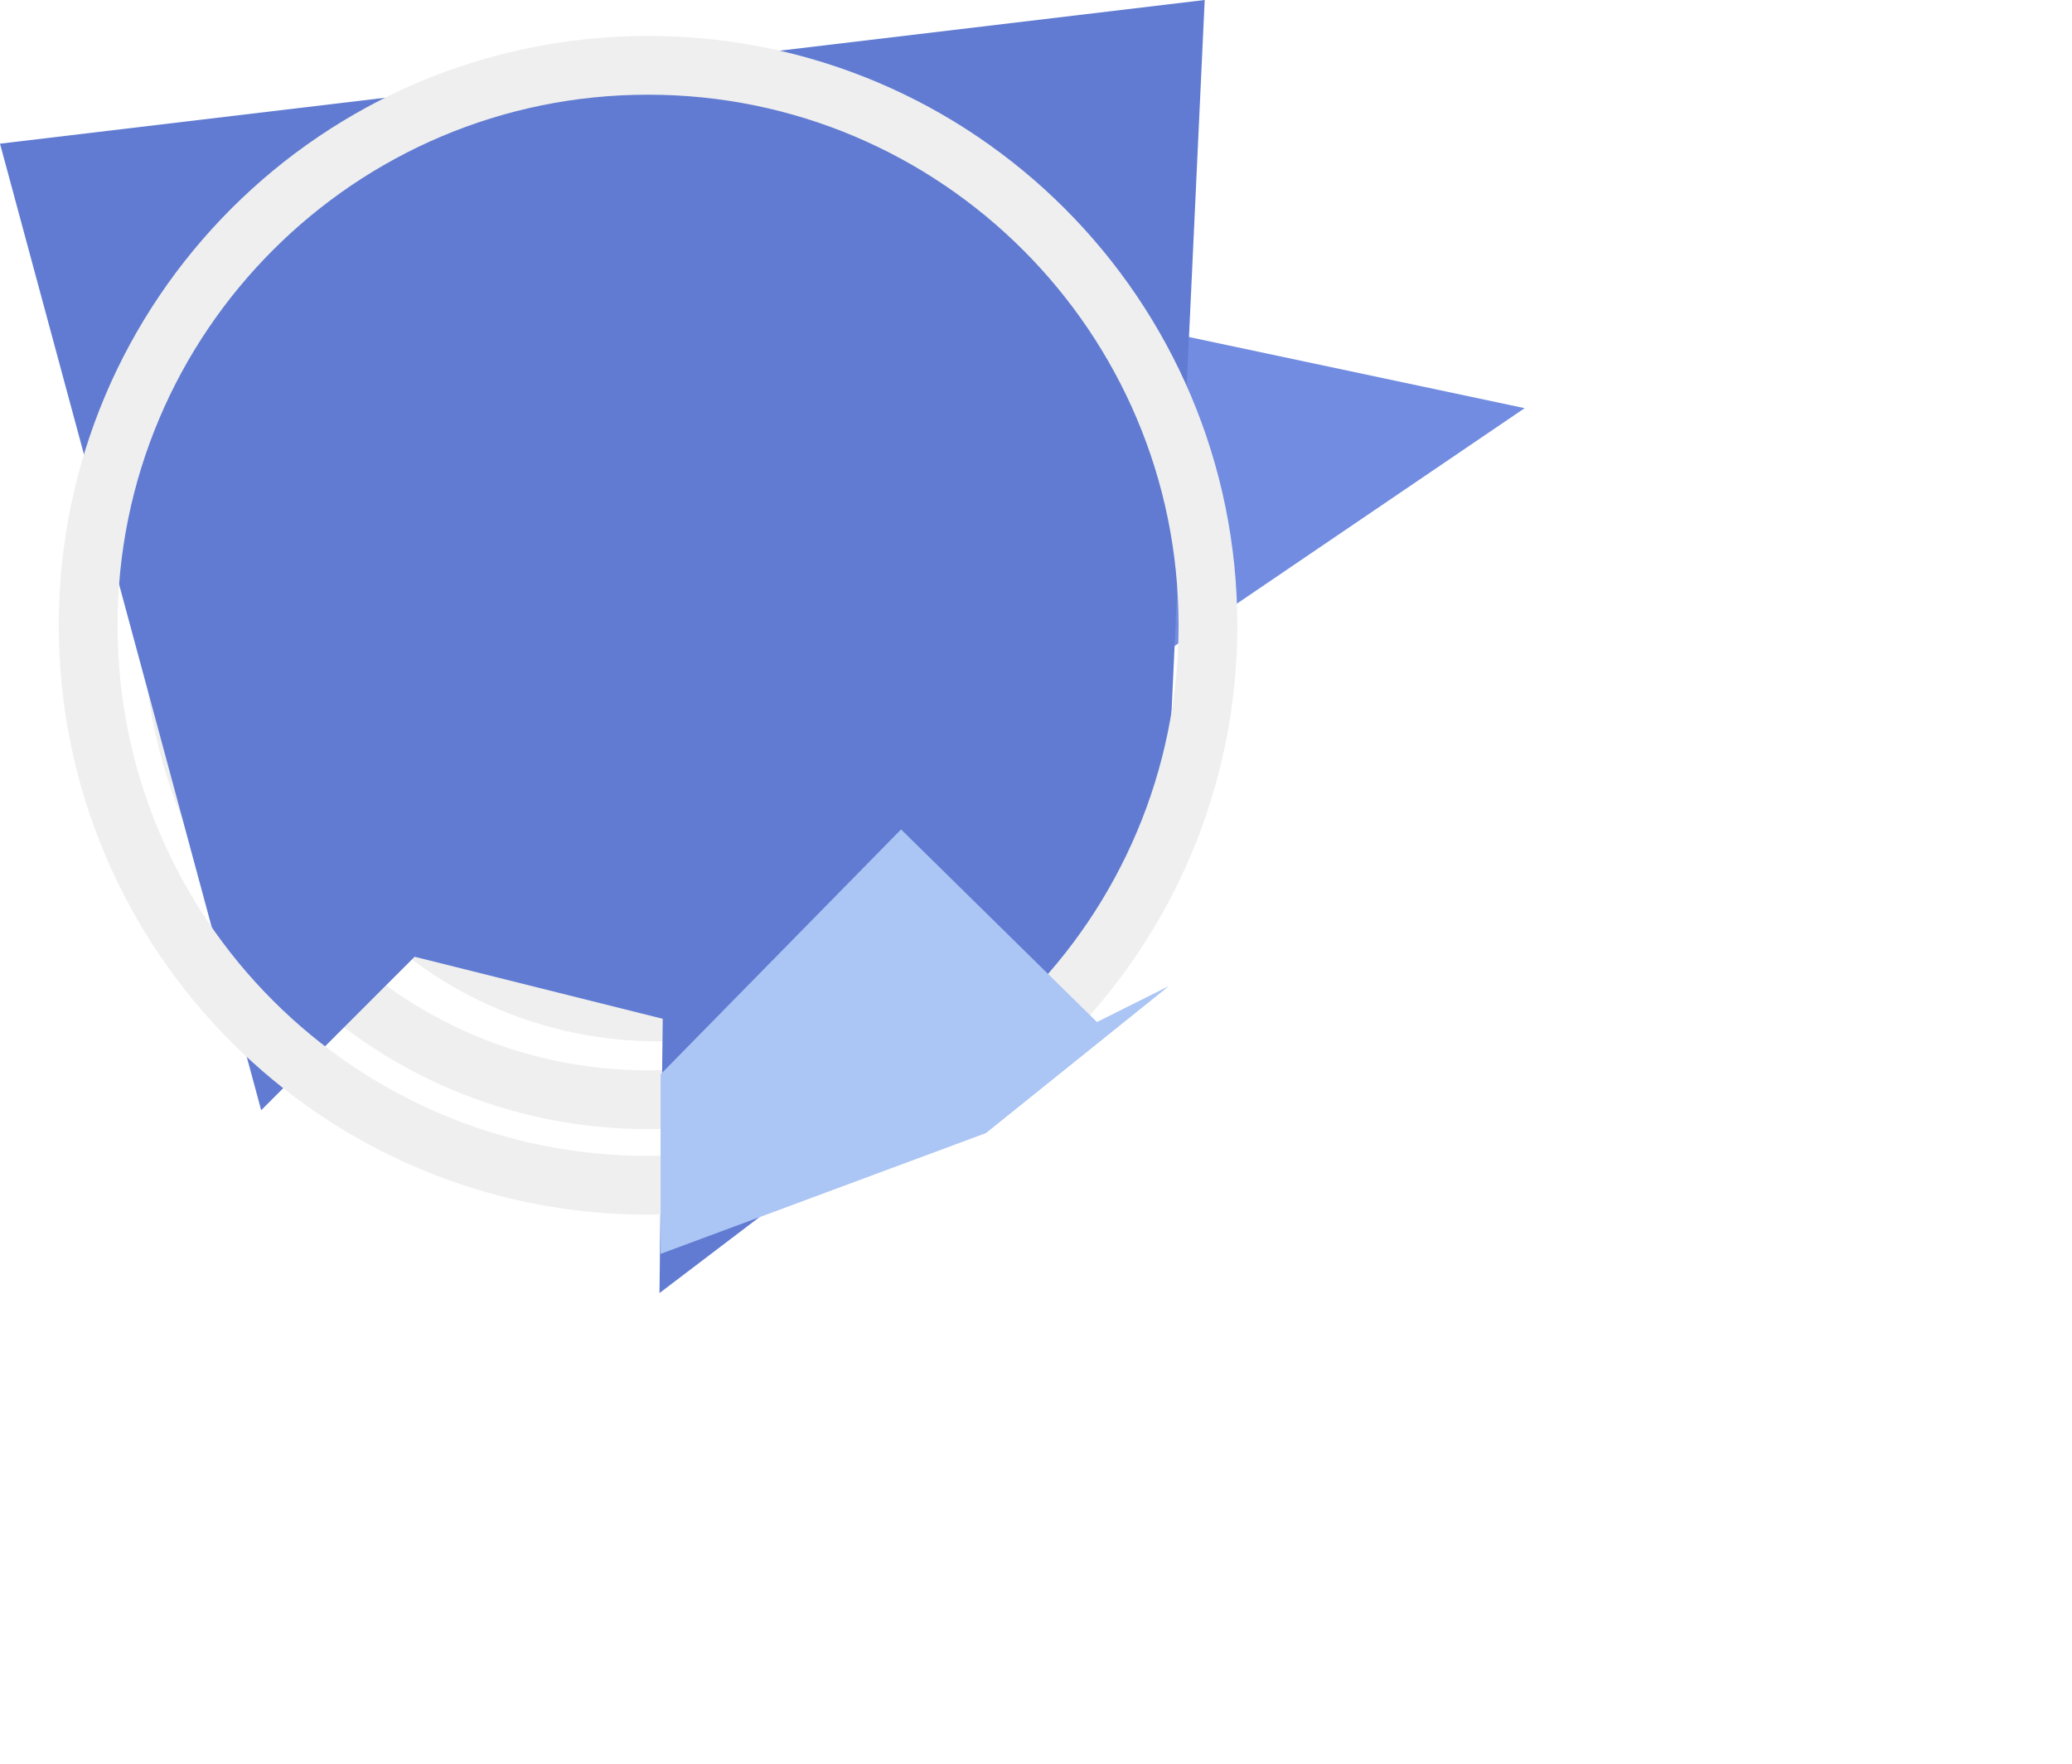
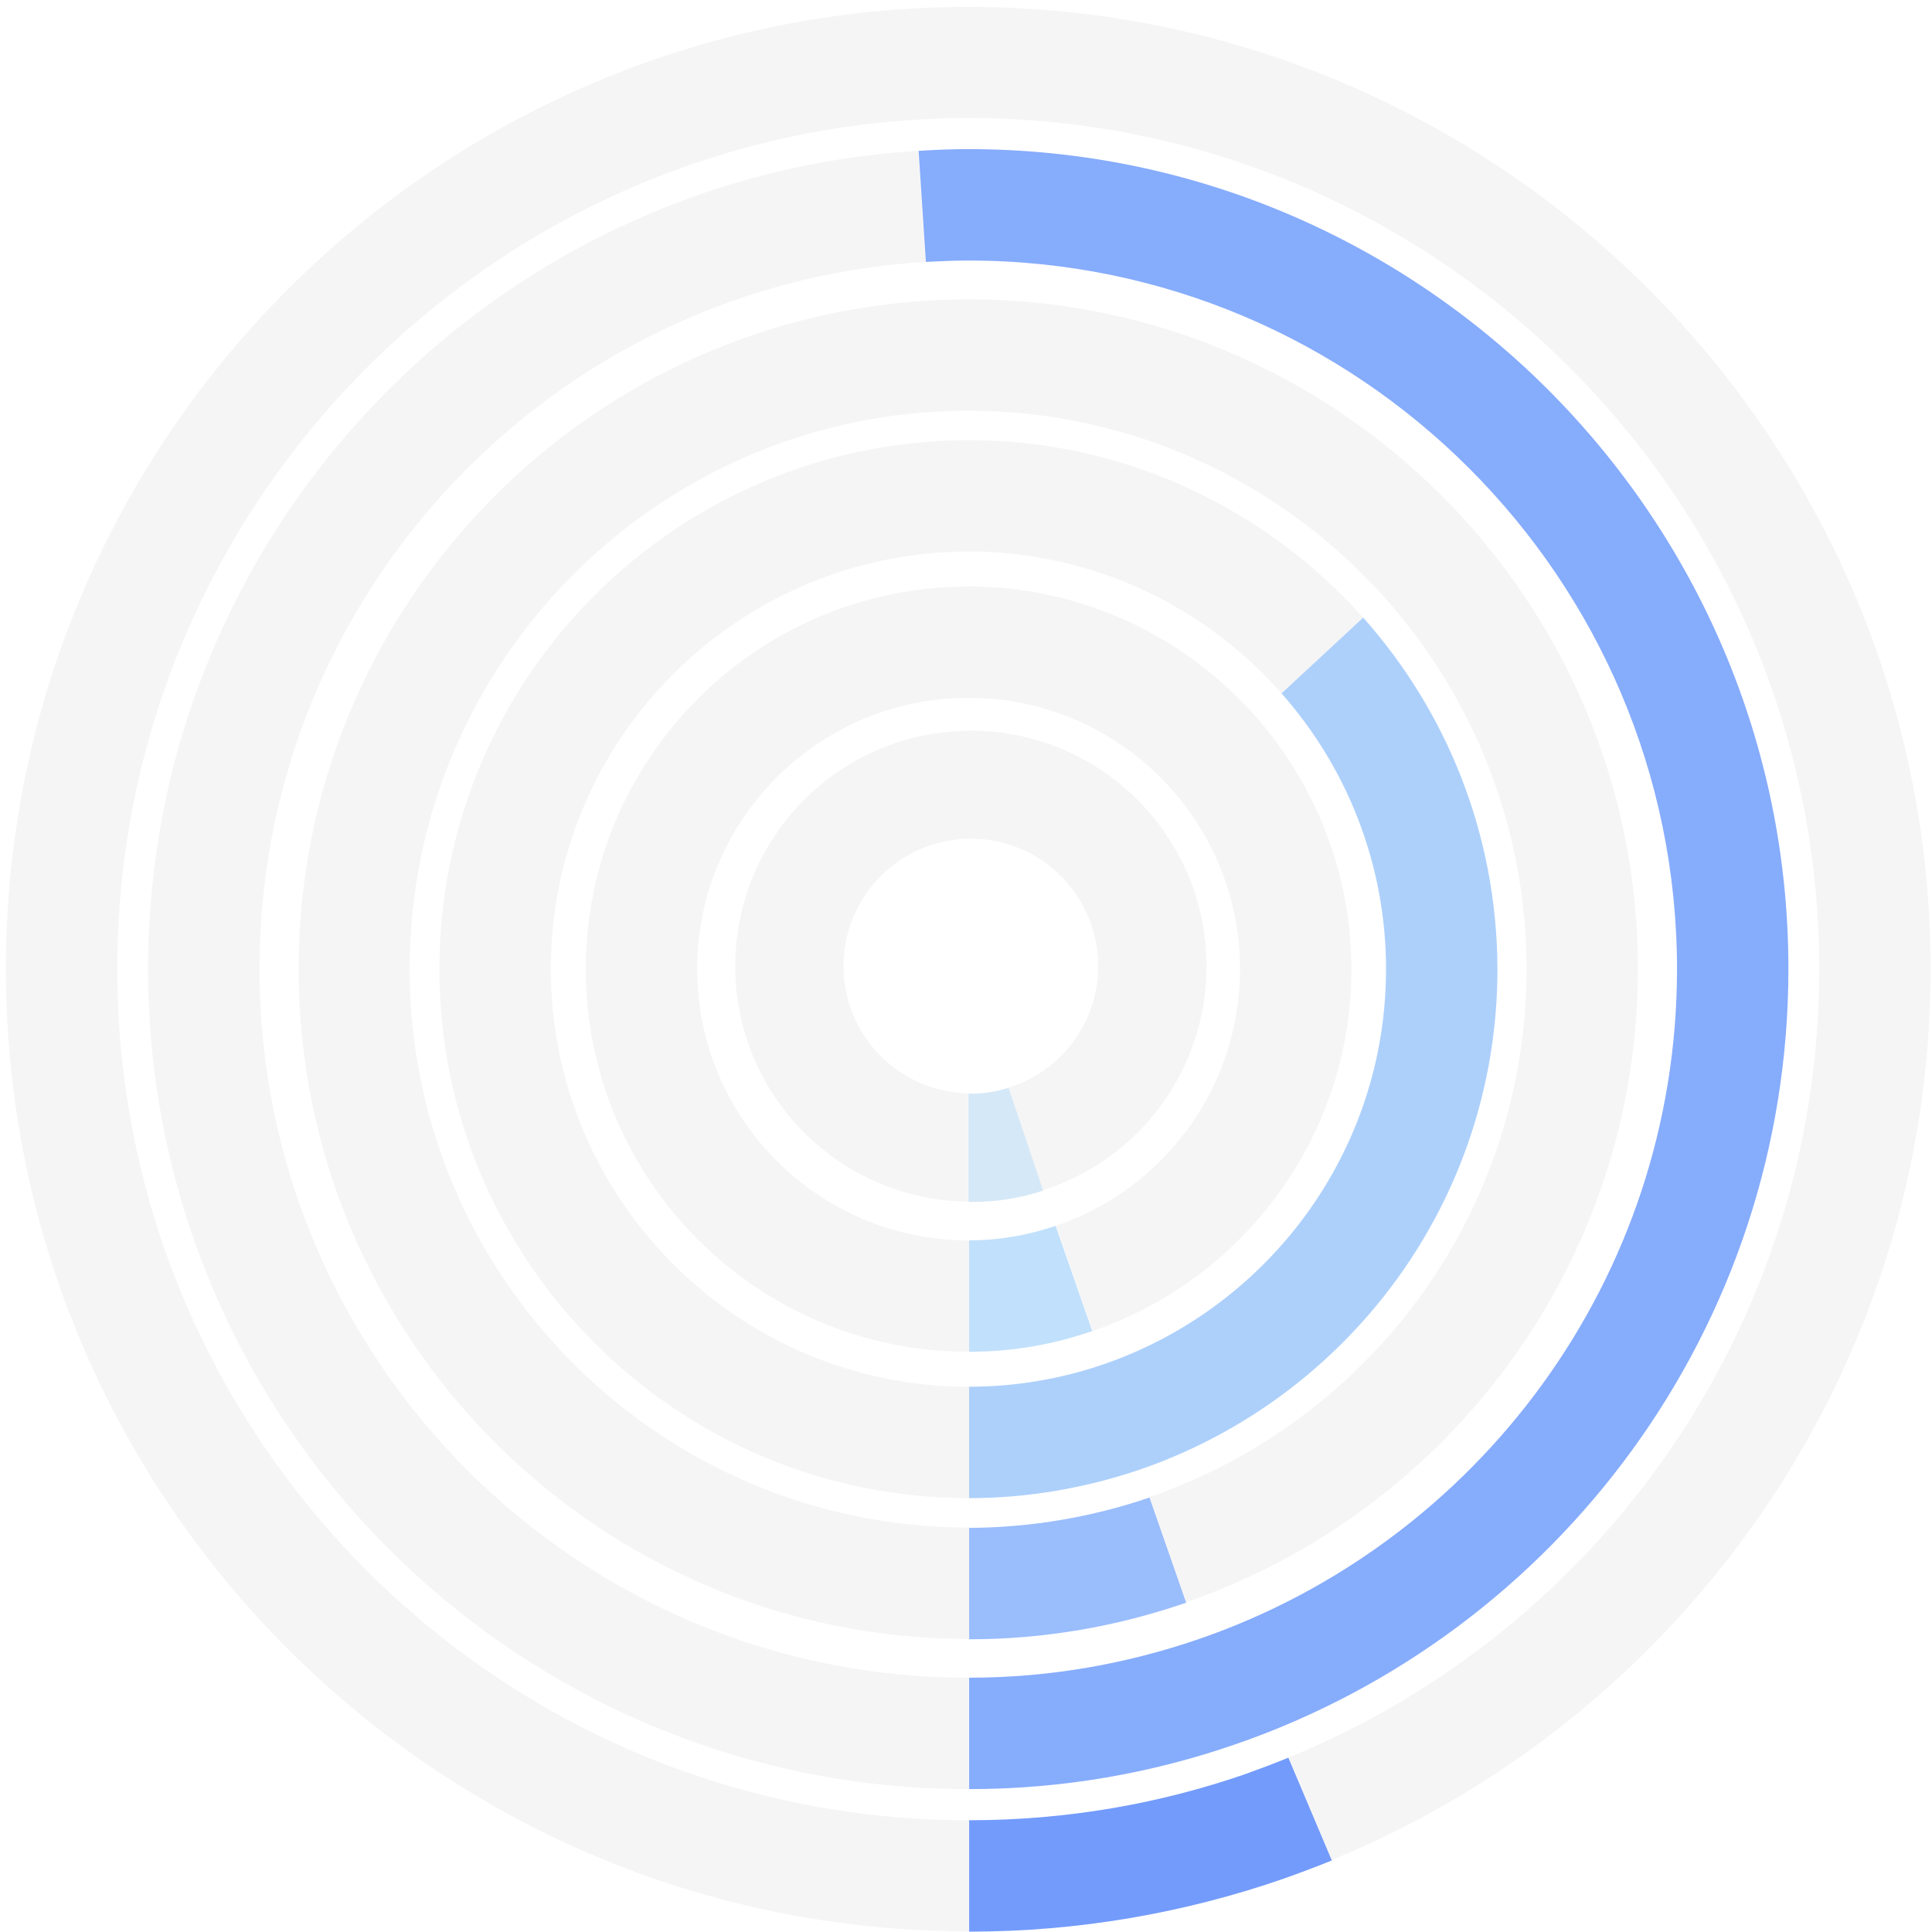
- <svg xmlns="http://www.w3.org/2000/svg" width="6.611in" height="5.625in">
-   <path fill-rule="evenodd" stroke="rgb(239, 239, 239)" stroke-width="18px" stroke-linecap="butt" stroke-linejoin="miter" fill="none" d="M201.469,153.562 C223.336,153.562 241.062,171.296 241.062,193.172 C241.062,215.048 223.336,232.781 201.469,232.781 C179.602,232.781 161.875,215.048 161.875,193.172 C161.875,171.296 179.602,153.562 201.469,153.562 Z" />
-   <path fill-rule="evenodd" fill="rgb(181, 206, 253)" d="M256.000,274.000 L202.000,203.000 L202.431,196.318 L202.752,265.529 L289.198,259.741 L256.000,274.000 Z" />
-   <path fill-rule="evenodd" stroke="rgb(239, 239, 239)" stroke-width="18px" stroke-linecap="butt" stroke-linejoin="miter" fill="none" d="M200.953,127.156 C237.102,127.156 266.406,156.482 266.406,192.656 C266.406,228.831 237.102,258.156 200.953,258.156 C164.804,258.156 135.500,228.831 135.500,192.656 C135.500,156.482 164.804,127.156 200.953,127.156 Z" />
-   <path fill-rule="evenodd" fill="rgb(181, 206, 253)" d="M283.551,274.318 L208.000,202.000 L202.431,196.318 L202.752,265.529 L266.198,281.741 L283.551,274.318 Z" />
-   <path fill-rule="evenodd" stroke="rgb(239, 239, 239)" stroke-width="18px" stroke-linecap="butt" stroke-linejoin="miter" fill="none" d="M200.937,101.812 C251.075,101.812 291.719,142.478 291.719,192.641 C291.719,242.804 251.075,283.469 200.937,283.469 C150.800,283.469 110.156,242.804 110.156,192.641 C110.156,142.478 150.800,101.812 200.937,101.812 Z" />
-   <path fill-rule="evenodd" fill="rgb(114, 140, 225)" d="M165.000,61.000 L202.000,189.000 L202.431,196.318 L202.000,305.000 L467.000,125.000 L165.000,61.000 Z" />
-   <path fill-rule="evenodd" stroke="rgb(239, 239, 239)" stroke-width="18px" stroke-linecap="butt" stroke-linejoin="miter" fill="none" d="M201.469,76.437 C265.896,76.437 318.125,128.701 318.125,193.172 C318.125,257.642 265.896,309.906 201.469,309.906 C137.041,309.906 84.812,257.642 84.812,193.172 C84.812,128.701 137.041,76.437 201.469,76.437 Z" />
-   <path fill-rule="evenodd" fill="rgb(163, 185, 255)" d="M311.000,298.000 L233.000,227.000 L202.000,224.000 L202.000,310.000 L268.000,345.000 L356.000,279.000 L311.000,298.000 Z" />
-   <path fill-rule="evenodd" stroke="rgb(239, 239, 239)" stroke-width="18px" stroke-linecap="butt" stroke-linejoin="miter" fill="none" d="M198.375,46.000 C278.663,46.000 343.750,111.094 343.750,191.391 C343.750,271.688 278.663,336.781 198.375,336.781 C118.087,336.781 53.000,271.688 53.000,191.391 C53.000,111.094 118.087,46.000 198.375,46.000 Z" />
-   <path fill-rule="evenodd" fill="rgb(96, 123, 209)" d="M369.000,-0.000 L-0.000,44.000 L80.000,340.000 L127.000,293.000 L203.000,312.000 L202.000,396.000 L356.000,279.000 L369.000,-0.000 Z" />
-   <path fill-rule="evenodd" stroke="rgb(239, 239, 239)" stroke-width="18px" stroke-linecap="butt" stroke-linejoin="miter" fill="none" d="M198.500,20.000 C293.217,20.000 370.000,96.783 370.000,191.500 C370.000,286.217 293.217,363.000 198.500,363.000 C103.783,363.000 27.000,286.217 27.000,191.500 C27.000,96.783 103.783,20.000 198.500,20.000 Z" />
-   <path fill-rule="evenodd" fill="rgb(171, 197, 245)" d="M202.344,329.000 L202.344,384.000 L302.000,347.000 L358.000,302.000 L336.000,313.000 L276.000,254.000 L202.344,329.000 Z" />
+ <svg xmlns="http://www.w3.org/2000/svg" version="1.1" id="Layer_1" x="0px" y="0px" viewBox="0 0 558.4 558.4" style="enable-background:new 0 0 558.4 558.4;" xml:space="preserve">
+   <style type="text/css">
+ 	.st0{fill:#F5F5F5;}
+ 	.st1{fill:#C1E0FB;}
+ 	.st2{fill:#ADD0FB;}
+ 	.st3{fill:#9ABDFC;}
+ 	.st4{fill:#86ACFC;}
+ 	.st5{fill:#739BFC;}
+ 	.st6{fill:#D5E8F7;}
+ </style>
+   <g>
+     <path class="st0" d="M348.7,279.3c0-37.6-30.5-68.1-68.1-68.1s-68.1,30.5-68.1,68.1c0,37.3,30.1,67.6,67.3,68v-31.3   c-20-0.4-36-16.7-36-36.8c0-20.3,16.5-36.8,36.8-36.8c20.3,0,36.8,16.5,36.8,36.8c0,16.6-10.9,30.6-26,35.2l10,29.6   C328.8,335.4,348.7,309.7,348.7,279.3z" />
+     <path class="st1" d="M280.1,358.5v32.2c12.5,0,24.4-2.1,35.6-6l-10.6-30.4C297.2,357,288.8,358.5,280.1,358.5z" />
+     <path class="st0" d="M279.9,169.5c-2.1,0-4.1,0.1-6.2,0.2c-58.1,3.2-104.4,51.5-104.4,110.4c0,61,49.6,110.6,110.6,110.6   c0.1,0,0.1,0,0.2,0v-32.2c-0.1,0-0.1,0-0.2,0c-43.3,0-78.4-35.2-78.4-78.4c0-41.9,33-76.2,74.4-78.3c1.4-0.1,2.7-0.1,4.1-0.1   c43.2,0,78.4,35.2,78.4,78.4c0,34.4-22.3,63.7-53.2,74.2l10.6,30.4c43.5-14.9,74.8-56.2,74.8-104.6   C390.5,219.1,340.8,169.5,279.9,169.5z" />
+     <path class="st0" d="M279.9,127.2c-3,0-6,0.1-8.9,0.3C190.8,132.2,127,198.8,127,280.1c0,84.3,68.6,152.9,152.9,152.9   c0.1,0,0.1,0,0.2,0v-32.2c-0.1,0-0.1,0-0.2,0c-66.6,0-120.7-54.2-120.7-120.7c0-64.3,50.5-116.9,113.9-120.5   c2.3-0.1,4.5-0.2,6.8-0.2c36,0,68.4,15.9,90.5,41l23.6-21.9C365.9,147.1,325.2,127.2,279.9,127.2z" />
+     <path class="st2" d="M394,178.5l-23.6,21.9c18.8,21.3,30.2,49.2,30.2,79.7c0,52.9-34.2,97.9-81.6,114.2   c-12.2,4.2-25.3,6.5-38.9,6.5V433c17.3,0,33.9-3,49.5-8.3c60-20.7,103.2-77.6,103.2-144.6C432.7,241.1,418.1,205.6,394,178.5z" />
+     <path class="st3" d="M280.1,441.6v32.2c22,0,43.1-3.8,62.8-10.6l-10.6-30.4C315.9,438.4,298.4,441.5,280.1,441.6z" />
+     <path class="st0" d="M279.9,86.5c-3.9,0-7.8,0.2-11.6,0.4c-101.4,6-182,90.4-182,193.2c0,106.8,86.9,193.6,193.6,193.6   c0.1,0,0.1,0,0.2,0v-32.2c-0.1,0-0.1,0-0.2,0c-89,0-161.5-72.4-161.5-161.4c0-85.8,67.3-156.2,151.9-161.1c3.1-0.2,6.3-0.3,9.5-0.3   c47.8,0,90.8,20.9,120.4,54c25.5,28.6,41,66.2,41,107.4c0,70.7-45.6,130.8-109,152.6l10.6,30.4c75.9-26.2,130.6-98.3,130.6-183   C473.5,173.4,386.6,86.5,279.9,86.5z" />
+     <path class="st0" d="M42.8,280.1c0,130.7,106.3,237,237,237c0.1,0,0.1,0,0.2,0v-32.2c-0.1,0-0.1,0-0.2,0   C166.9,485,75,393.1,75,280.1c0-108.8,85.3-198,192.5-204.4l-2.1-32.1C141.4,51.1,42.8,154.3,42.8,280.1z" />
+     <path class="st4" d="M279.9,43.1c-4.9,0-9.7,0.2-14.4,0.5l2.1,32.1c4.1-0.2,8.2-0.4,12.3-0.4c112.9,0,204.8,91.9,204.8,204.8   c0,89.6-57.8,165.9-138.1,193.6c-20.9,7.2-43.2,11.2-66.5,11.2v32.2c27,0,52.9-4.6,77.1-13c92.9-32.1,159.7-120.4,159.7-224.1   C516.9,149.4,410.5,43.1,279.9,43.1z" />
+     <path class="st5" d="M372.4,508c-4.1,1.7-8.2,3.2-12.3,4.7c-25.1,8.7-52,13.4-80,13.4v32.2c31.7,0,62.2-5.4,90.6-15.2   c4.8-1.7,9.6-3.5,14.3-5.4L372.4,508z" />
+     <path class="st0" d="M279.9,526.1c-135.6,0-246-110.3-246-246c0-130.6,102.3-237.7,230.9-245.5l0-0.3l0,0.3c5-0.3,10-0.5,15-0.5   c135.6,0,246,110.3,246,246c0,102.9-63.5,191.2-153.4,227.9l12.5,29.6C486.3,496.1,558,396.3,558,280.1C558,126.7,433.2,2,279.9,2   C126.5,2,1.7,126.7,1.7,280.1c0,153.4,124.8,278.1,278.2,278.1c0.1,0,0.1,0,0.2,0v-32.2C280,526.1,279.9,526.1,279.9,526.1z" />
+     <path class="st6" d="M280.7,316.1c-0.3,0-0.5,0-0.8,0v31.3c0.3,0,0.5,0,0.8,0c7.3,0,14.3-1.1,20.8-3.3l-10-29.7   C288.1,315.5,284.5,316.1,280.7,316.1z" />
+   </g>
</svg>
